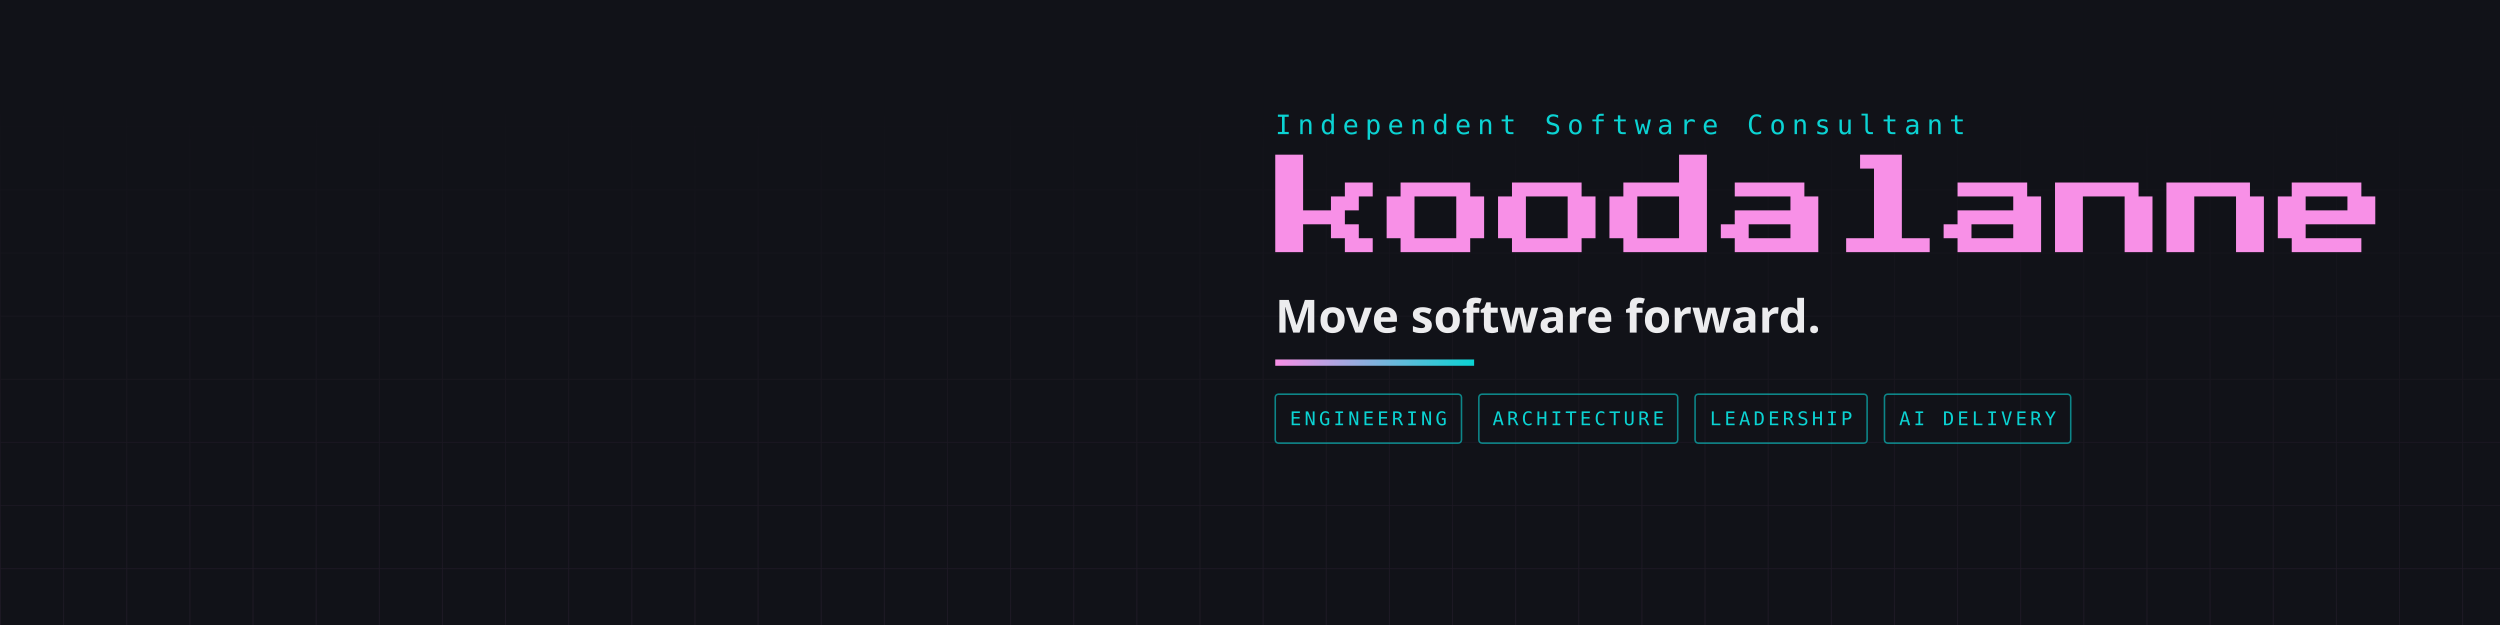
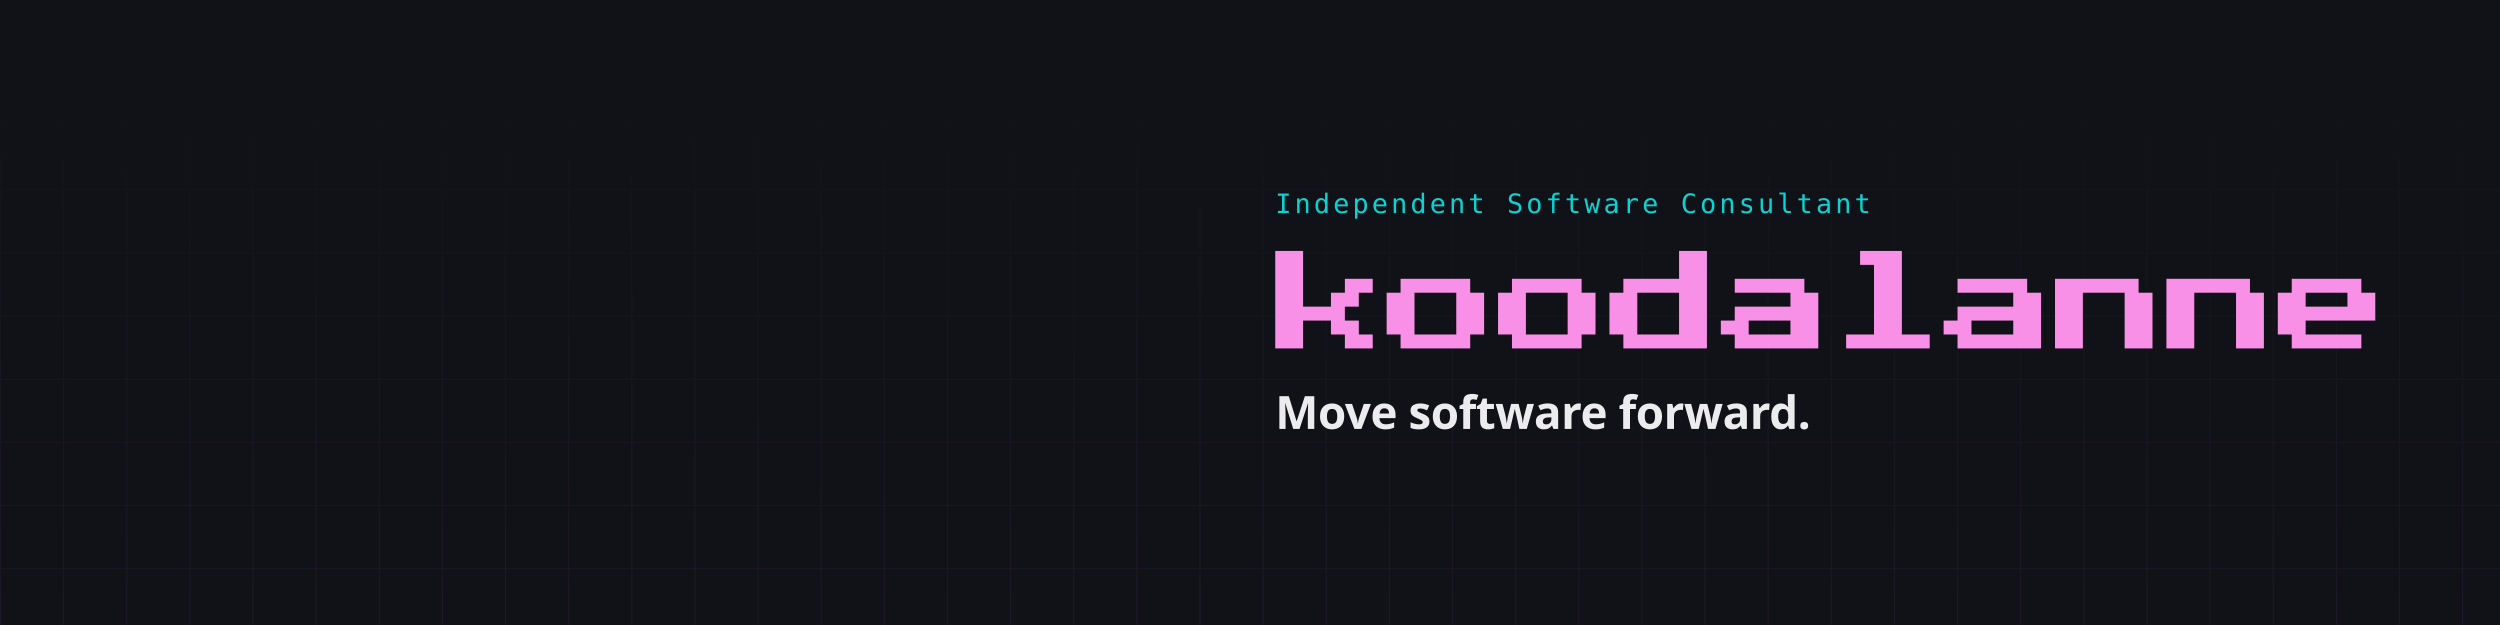
<svg xmlns="http://www.w3.org/2000/svg" viewBox="0 0 1584 396" width="1584" height="396" role="img" aria-label="koodalanne — Move software forward. (right-aligned)">
  <defs>
    <pattern id="g" width="40" height="40" patternUnits="userSpaceOnUse">
      <path d="M40 0H0V40" fill="none" stroke="#f890e7" stroke-opacity="0.07" stroke-width="1" />
    </pattern>
    <linearGradient id="neon" x1="0" y1="0" x2="1" y2="0">
      <stop offset="0" stop-color="#f890e7" />
      <stop offset="1" stop-color="#0bd3d3" />
    </linearGradient>
    <radialGradient id="glow" cx="50%" cy="100%" r="75%">
      <stop offset="0" stop-color="#7a5cff" stop-opacity="0.35" />
      <stop offset="60%" stop-color="#7a5cff" stop-opacity="0" />
    </radialGradient>
    <linearGradient id="bg" x1="0" y1="0" x2="0" y2="1">
      <stop offset="0" stop-color="#0c0d12" />
      <stop offset="1" stop-color="#111218" />
    </linearGradient>
    <linearGradient id="fade" x1="0" y1="1" x2="0" y2="0">
      <stop offset="0" stop-color="#fff" />
      <stop offset="0.85" stop-color="#fff" stop-opacity="0" />
    </linearGradient>
    <mask id="gridmask">
      <rect width="100%" height="100%" fill="url(#fade)" />
    </mask>
  </defs>
  <rect width="1584" height="396" fill="#111218" />
  <rect width="1584" height="396" fill="url(#g)" mask="url(#gridmask)" />
-   <g transform="translate(729,0)">
-     <text x="79" y="85" font-family="'JetBrains Mono', monospace" font-size="17" letter-spacing="4" fill="#0bd3d3">Independent Software Consultant</text>
+   <g transform="translate(729,61)">
+     <text x="79" y="74" font-family="'JetBrains Mono', monospace" font-size="17" letter-spacing="2" fill="#0bd3d3">Independent Software Consultant</text>
    <g transform="translate(79.0,98.0) scale(0.07058)">
      <g transform="translate(0,1000) scale(1,-1)" fill="#f890e7">
        <path transform="translate(0,0)" d="M0 125V1000H250V500H500V625H625V750H875V625H750V500H625V375H750V250H875V125H625V250H500V375H250V125Z" />
        <path transform="translate(1000,0)" d="M125 125V250H0V625H125V750H750V625H875V250H750V125ZM250 250H625V625H250Z" />
        <path transform="translate(2000,0)" d="M125 125V250H0V625H125V750H750V625H875V250H750V125ZM250 250H625V625H250Z" />
        <path transform="translate(3000,0)" d="M125 125V250H0V625H125V750H625V1000H875V125ZM250 250H625V625H250Z" />
        <path transform="translate(4000,0)" d="M125 125V250H0V375H125V500H625V625H125V750H750V625H875V125ZM250 250H625V375H250Z" />
        <path transform="translate(5000,0)" d="M125 125V250H375V875H250V1000H625V250H875V125Z" />
        <path transform="translate(6000,0)" d="M125 125V250H0V375H125V500H625V625H125V750H750V625H875V125ZM250 250H625V375H250Z" />
        <path transform="translate(7000,0)" d="M0 125V750H750V625H875V125H625V625H250V125Z" />
        <path transform="translate(8000,0)" d="M0 125V750H750V625H875V125H625V625H250V125Z" />
        <path transform="translate(9000,0)" d="M125 125V250H0V625H125V750H750V625H875V375H250V250H750V125ZM250 500H625V625H250Z" />
      </g>
    </g>
-     <text x="79" y="210.756" font-family="'Space Grotesk', system-ui, sans-serif" font-size="29" font-weight="700" fill="#ececee">Move software forward.</text>
-     <rect x="79" y="227.756" width="126" height="4" fill="url(#neon)" />
-     <rect x="79" y="249.756" width="118" height="31" rx="2" fill="none" stroke="#0bd3d3" stroke-opacity="0.6" />
-     <text x="138" y="265.256" text-anchor="middle" dominant-baseline="central" font-family="'JetBrains Mono', monospace" font-size="12" letter-spacing="2" fill="#0bd3d3">ENGINEERING</text>
-     <rect x="208" y="249.756" width="126" height="31" rx="2" fill="none" stroke="#0bd3d3" stroke-opacity="0.6" />
-     <text x="271" y="265.256" text-anchor="middle" dominant-baseline="central" font-family="'JetBrains Mono', monospace" font-size="12" letter-spacing="2" fill="#0bd3d3">ARCHITECTURE</text>
-     <rect x="345" y="249.756" width="109" height="31" rx="2" fill="none" stroke="#0bd3d3" stroke-opacity="0.6" />
-     <text x="399.5" y="265.256" text-anchor="middle" dominant-baseline="central" font-family="'JetBrains Mono', monospace" font-size="12" letter-spacing="2" fill="#0bd3d3">LEADERSHIP</text>
-     <rect x="465" y="249.756" width="118" height="31" rx="2" fill="none" stroke="#0bd3d3" stroke-opacity="0.6" />
-     <text x="524" y="265.256" text-anchor="middle" dominant-baseline="central" font-family="'JetBrains Mono', monospace" font-size="12" letter-spacing="2" fill="#0bd3d3">AI DELIVERY</text>
+     <text x="79" y="210.756" font-family="'Space Grotesk', system-ui, sans-serif" font-size="29" font-weight="700" letter-spacing="-0.3" fill="#ececee">Move software forward.</text>
  </g>
</svg>
